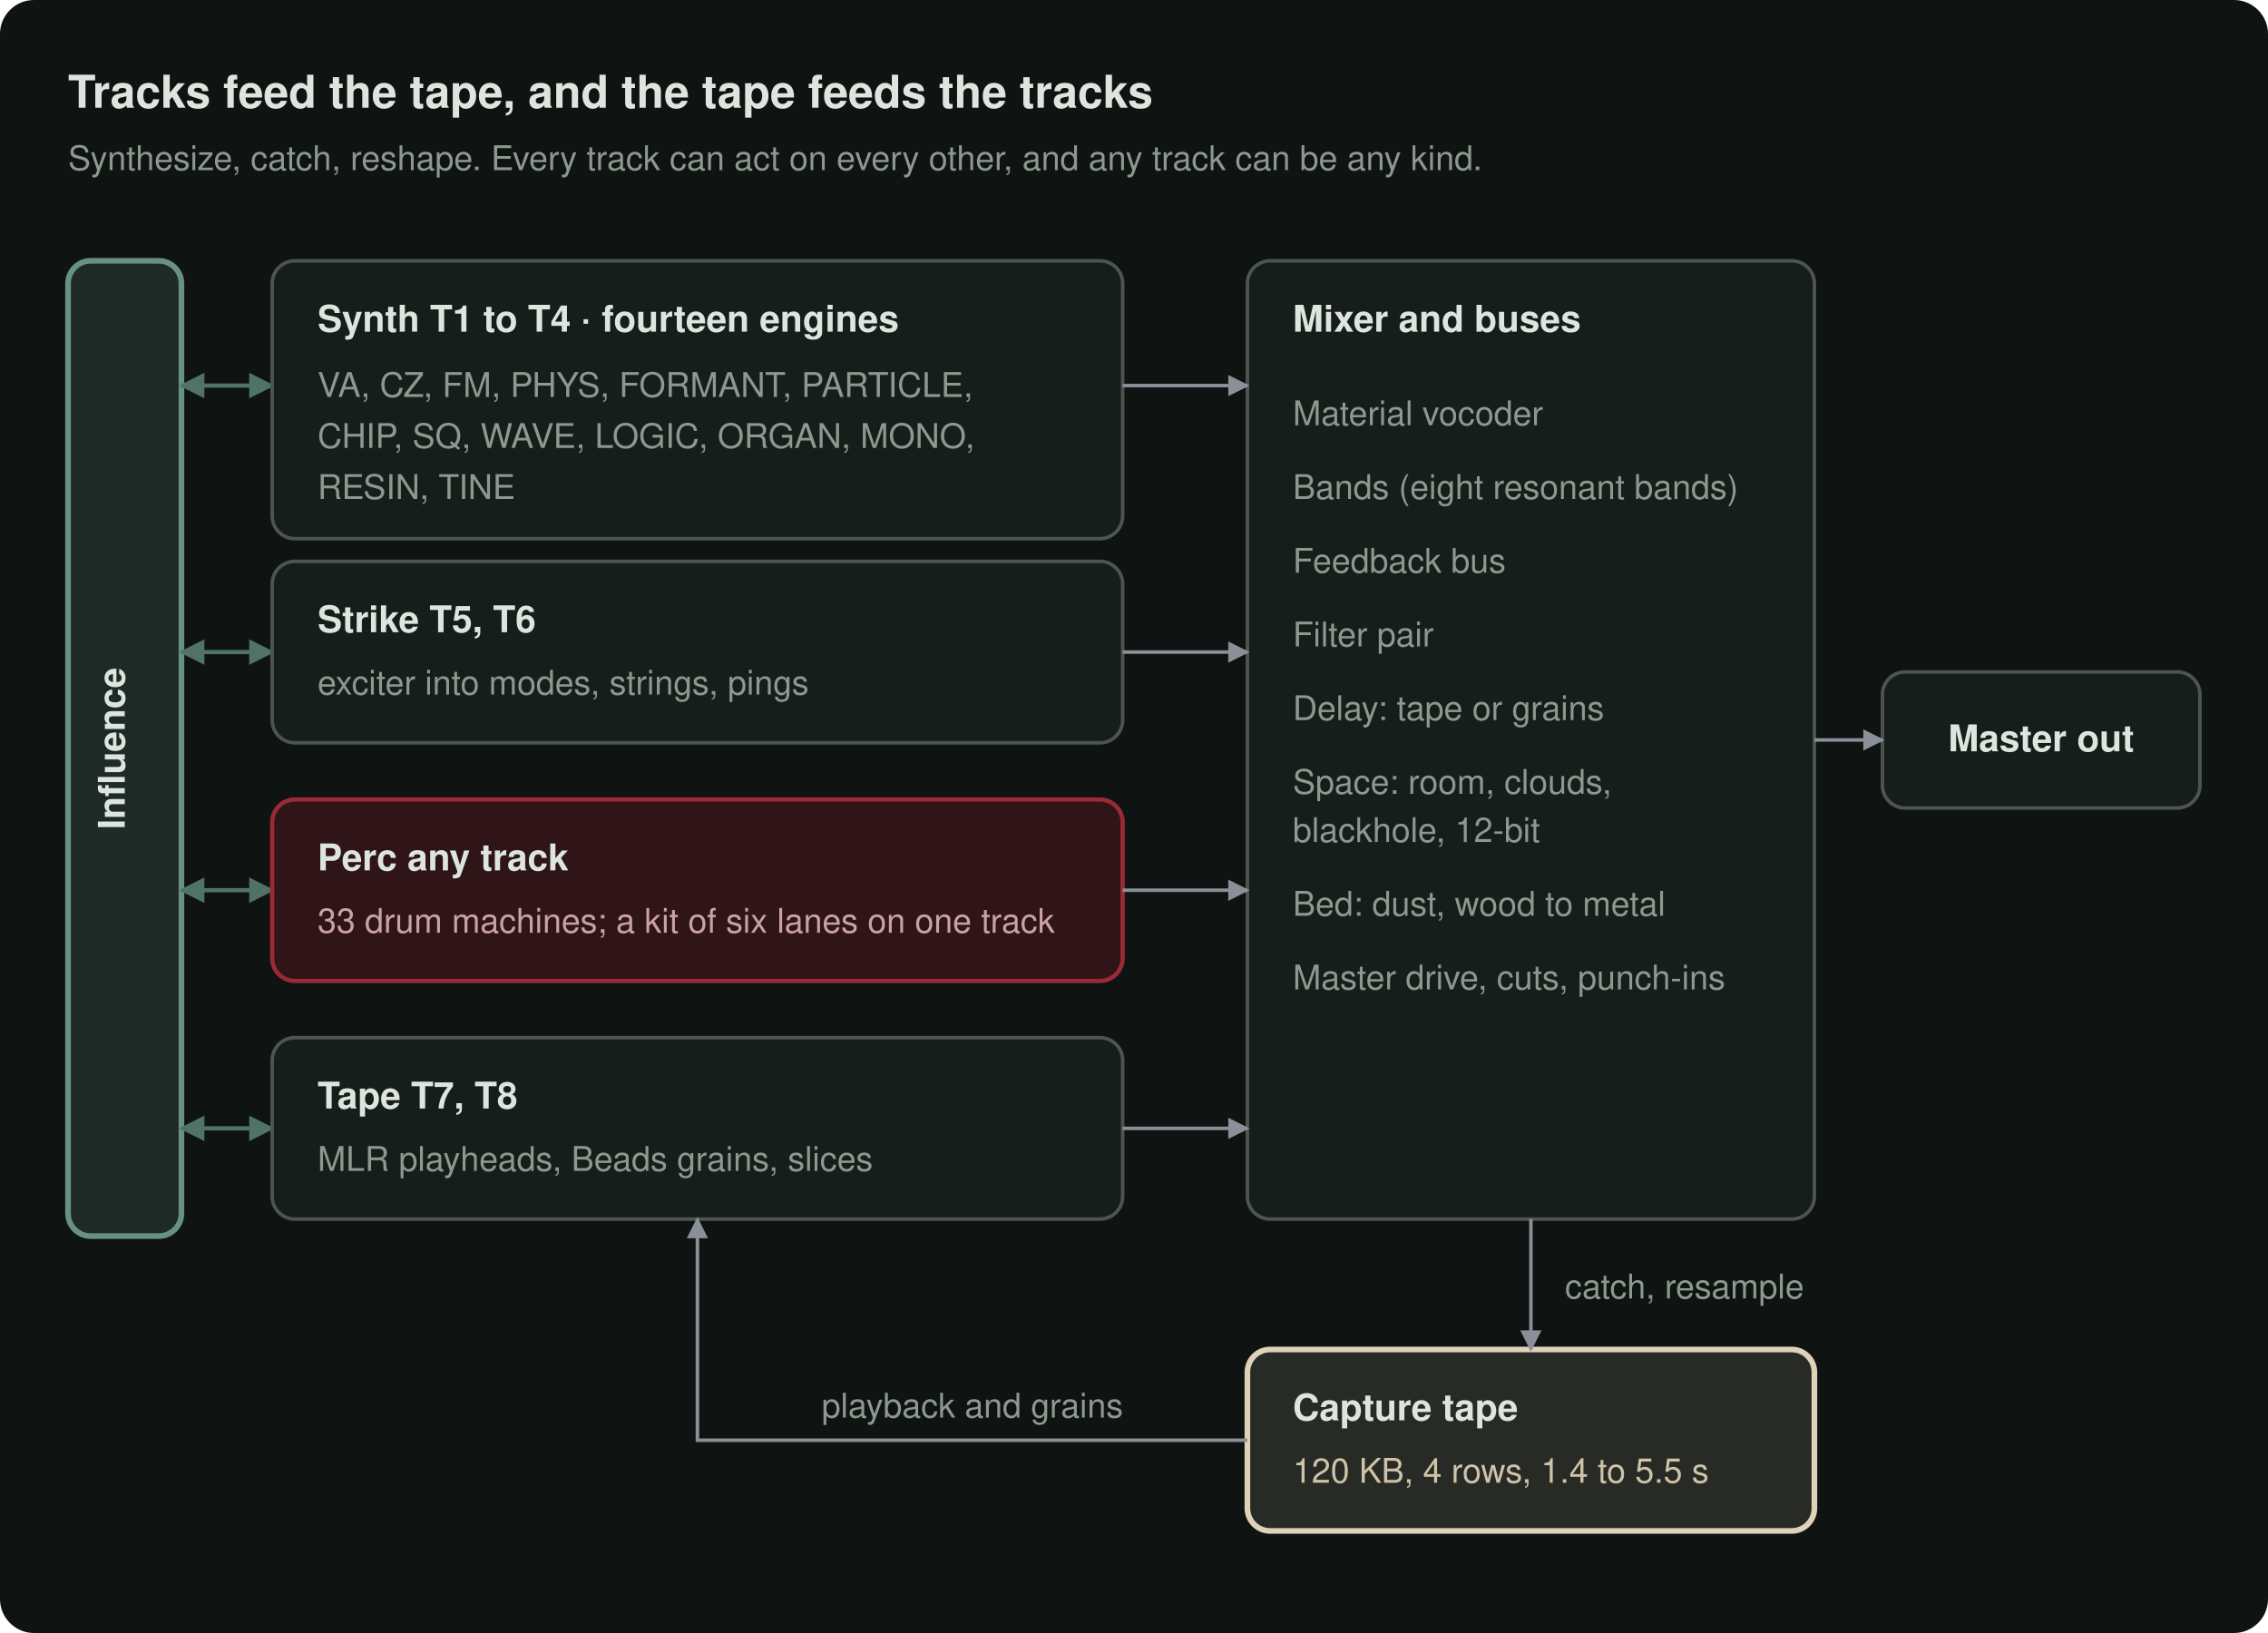
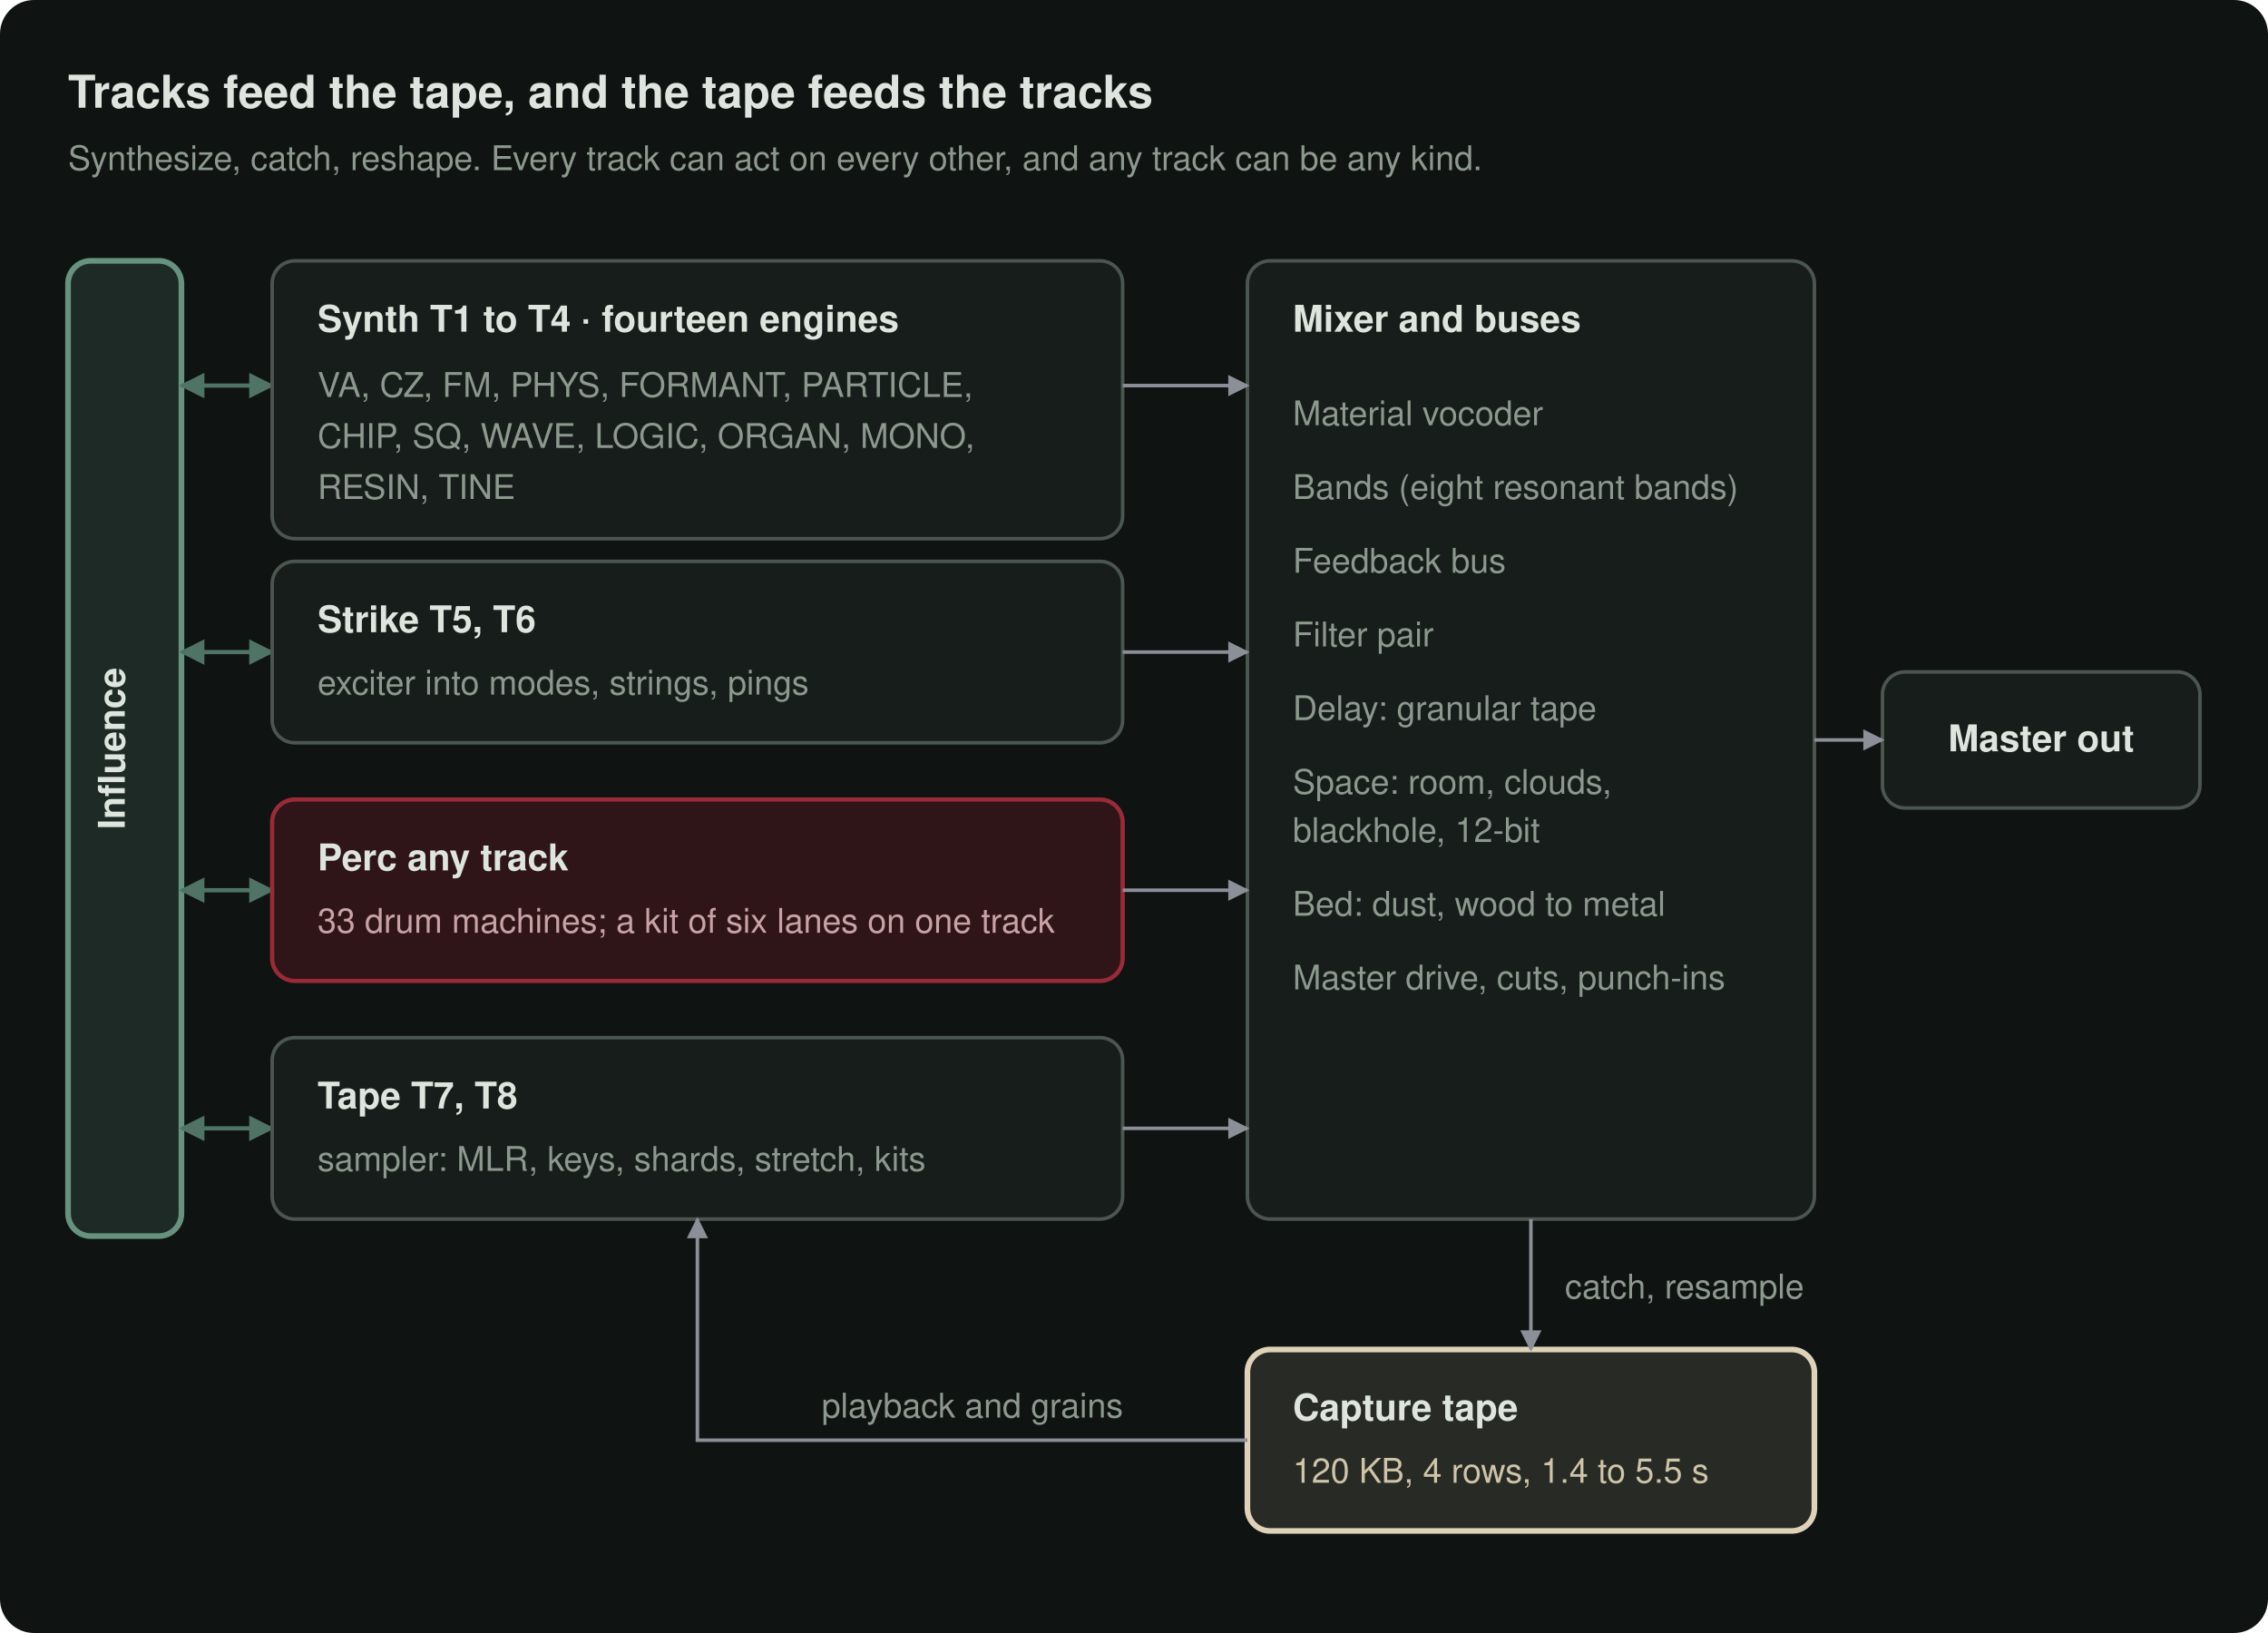
<svg xmlns="http://www.w3.org/2000/svg" viewBox="0 0 800 576" width="800" height="576" font-family="-apple-system, 'Segoe UI', Helvetica, Arial, sans-serif" font-size="13" role="img" aria-label="Tracks feed the tape, and the tape feeds the tracks">
  <defs>
    <marker id="sf-arrow" viewBox="0 0 10 10" refX="9" refY="5" markerWidth="6" markerHeight="6" orient="auto-start-reverse">
      <path d="M0 0L10 5L0 10z" fill="#8a8f98" />
    </marker>
    <marker id="sf-arrow-teal" viewBox="0 0 10 10" refX="9" refY="5" markerWidth="6" markerHeight="6" orient="auto-start-reverse">
      <path d="M0 0L10 5L0 10z" fill="#4f7466" />
    </marker>
  </defs>
  <rect x="0" y="0" width="800" height="576" rx="12" fill="#0f1311" />
  <text x="24" y="38" font-size="16" font-weight="600" fill="#dde5de">Tracks feed the tape, and the tape feeds the tracks</text>
  <text x="24" y="60" font-size="12" fill="#8c998f">Synthesize, catch, reshape. Every track can act on every other, and any track can be any kind.</text>
  <rect x="24" y="92" width="40" height="344" rx="8" fill="#689280" fill-opacity="0.18" stroke="#689280" stroke-width="2" />
  <text x="44" y="264" transform="rotate(-90 44 264)" text-anchor="middle" font-weight="600" fill="#dde5de">Influence</text>
  <g fill="none" stroke="#4f7466" stroke-width="1.5">
    <path d="M64 136H96" marker-end="url(#sf-arrow-teal)" marker-start="url(#sf-arrow-teal)" />
    <path d="M64 230H96" marker-end="url(#sf-arrow-teal)" marker-start="url(#sf-arrow-teal)" />
    <path d="M64 314H96" marker-end="url(#sf-arrow-teal)" marker-start="url(#sf-arrow-teal)" />
    <path d="M64 398H96" marker-end="url(#sf-arrow-teal)" marker-start="url(#sf-arrow-teal)" />
  </g>
  <g fill="#171d1a" stroke="#4a564f" stroke-width="1.25">
    <rect x="96" y="92" width="300" height="98" rx="8" />
    <rect x="96" y="198" width="300" height="64" rx="8" />
    <rect x="96" y="366" width="300" height="64" rx="8" />
  </g>
  <rect x="96" y="282" width="300" height="64" rx="8" fill="#831c29" fill-opacity="0.28" stroke="#9a2a37" stroke-width="1.5" />
  <text x="112" y="117" font-weight="600" fill="#dde5de">Synth  T1 to T4 · fourteen engines</text>
  <text x="112" y="140" font-size="12" fill="#8c998f">VA, CZ, FM, PHYS, FORMANT, PARTICLE,</text>
  <text x="112" y="158" font-size="12" fill="#8c998f">CHIP, SQ, WAVE, LOGIC, ORGAN, MONO,</text>
  <text x="112" y="176" font-size="12" fill="#8c998f">RESIN, TINE</text>
  <text x="112" y="223" font-weight="600" fill="#dde5de">Strike  T5, T6</text>
  <text x="112" y="245" font-size="12" fill="#8c998f">exciter into modes, strings, pings</text>
  <text x="112" y="307" font-weight="600" fill="#dde5de">Perc  any track</text>
  <text x="112" y="329" font-size="12" fill="#c9a2a7">33 drum machines; a kit of six lanes on one track</text>
  <text x="112" y="391" font-weight="600" fill="#dde5de">Tape  T7, T8</text>
-   <text x="112" y="413" font-size="12" fill="#8c998f">MLR playheads, Beads grains, slices</text>
+   <text x="112" y="413" font-size="12" fill="#8c998f">sampler: MLR, keys, shards, stretch, kits</text>
  <rect x="440" y="92" width="200" height="338" rx="8" fill="#171d1a" stroke="#4a564f" stroke-width="1.25" />
  <text x="456" y="117" font-weight="600" fill="#dde5de">Mixer and buses</text>
  <text x="456" y="150" font-size="12" fill="#8c998f">Material vocoder</text>
  <text x="456" y="176" font-size="12" fill="#8c998f">Bands (eight resonant bands)</text>
  <text x="456" y="202" font-size="12" fill="#8c998f">Feedback bus</text>
  <text x="456" y="228" font-size="12" fill="#8c998f">Filter pair</text>
-   <text x="456" y="254" font-size="12" fill="#8c998f">Delay: tape or grains</text>
+   <text x="456" y="254" font-size="12" fill="#8c998f">Delay: granular tape</text>
  <text x="456" y="280" font-size="12" fill="#8c998f">Space: room, clouds,</text>
  <text x="456" y="297" font-size="12" fill="#8c998f">blackhole, 12-bit</text>
  <text x="456" y="323" font-size="12" fill="#8c998f">Bed: dust, wood to metal</text>
  <text x="456" y="349" font-size="12" fill="#8c998f">Master drive, cuts, punch-ins</text>
  <rect x="664" y="237" width="112" height="48" rx="8" fill="#171d1a" stroke="#4a564f" stroke-width="1.25" />
  <text x="720" y="265" text-anchor="middle" font-weight="600" fill="#dde5de">Master out</text>
  <rect x="440" y="476" width="200" height="64" rx="8" fill="#ded2b8" fill-opacity="0.12" stroke="#ded2b8" stroke-width="2" />
  <text x="456" y="501" font-weight="600" fill="#dde5de">Capture tape</text>
  <text x="456" y="523" font-size="12" fill="#cfc4a8">120 KB, 4 rows, 1.4 to 5.5 s</text>
  <g fill="none" stroke="#8a8f98" stroke-width="1.25">
    <path d="M396 136H440" marker-end="url(#sf-arrow)" />
    <path d="M396 230H440" marker-end="url(#sf-arrow)" />
    <path d="M396 314H440" marker-end="url(#sf-arrow)" />
    <path d="M396 398H440" marker-end="url(#sf-arrow)" />
    <path d="M640 261H664" marker-end="url(#sf-arrow)" />
    <path d="M540 430V476" marker-end="url(#sf-arrow)" />
    <path d="M440 508H246V430" marker-end="url(#sf-arrow)" />
  </g>
  <text x="552" y="458" font-size="12" fill="#8c998f">catch, resample</text>
  <text x="343" y="500" text-anchor="middle" font-size="12" fill="#8c998f">playback and grains</text>
</svg>
